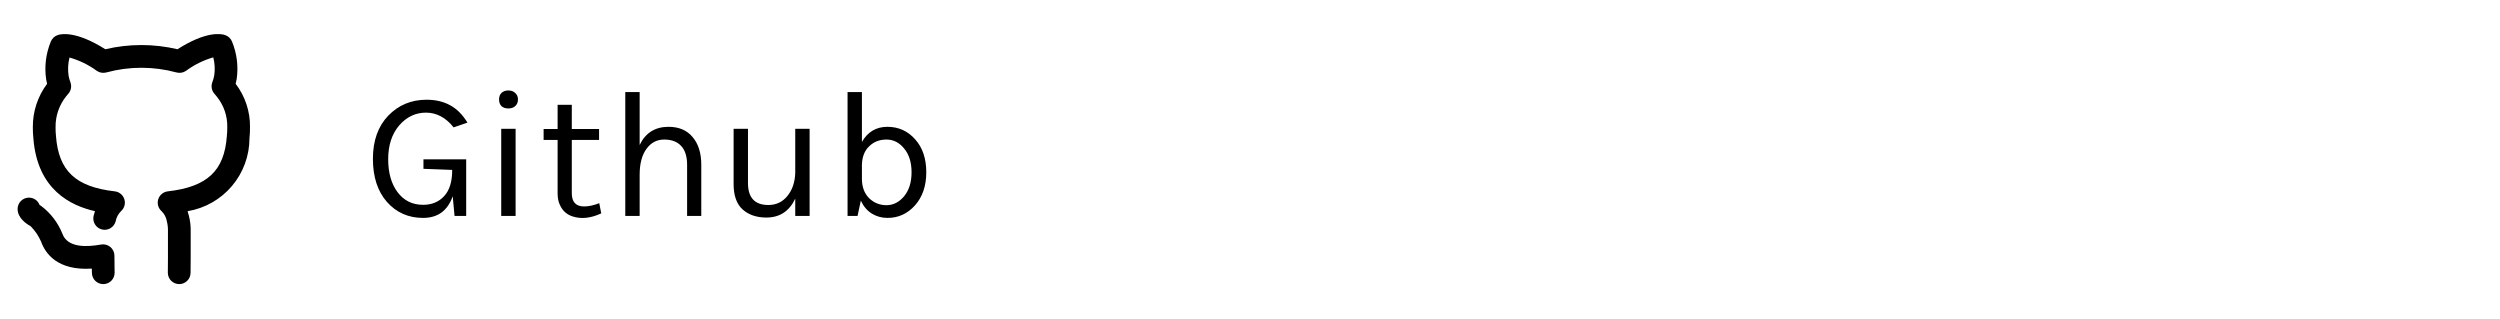
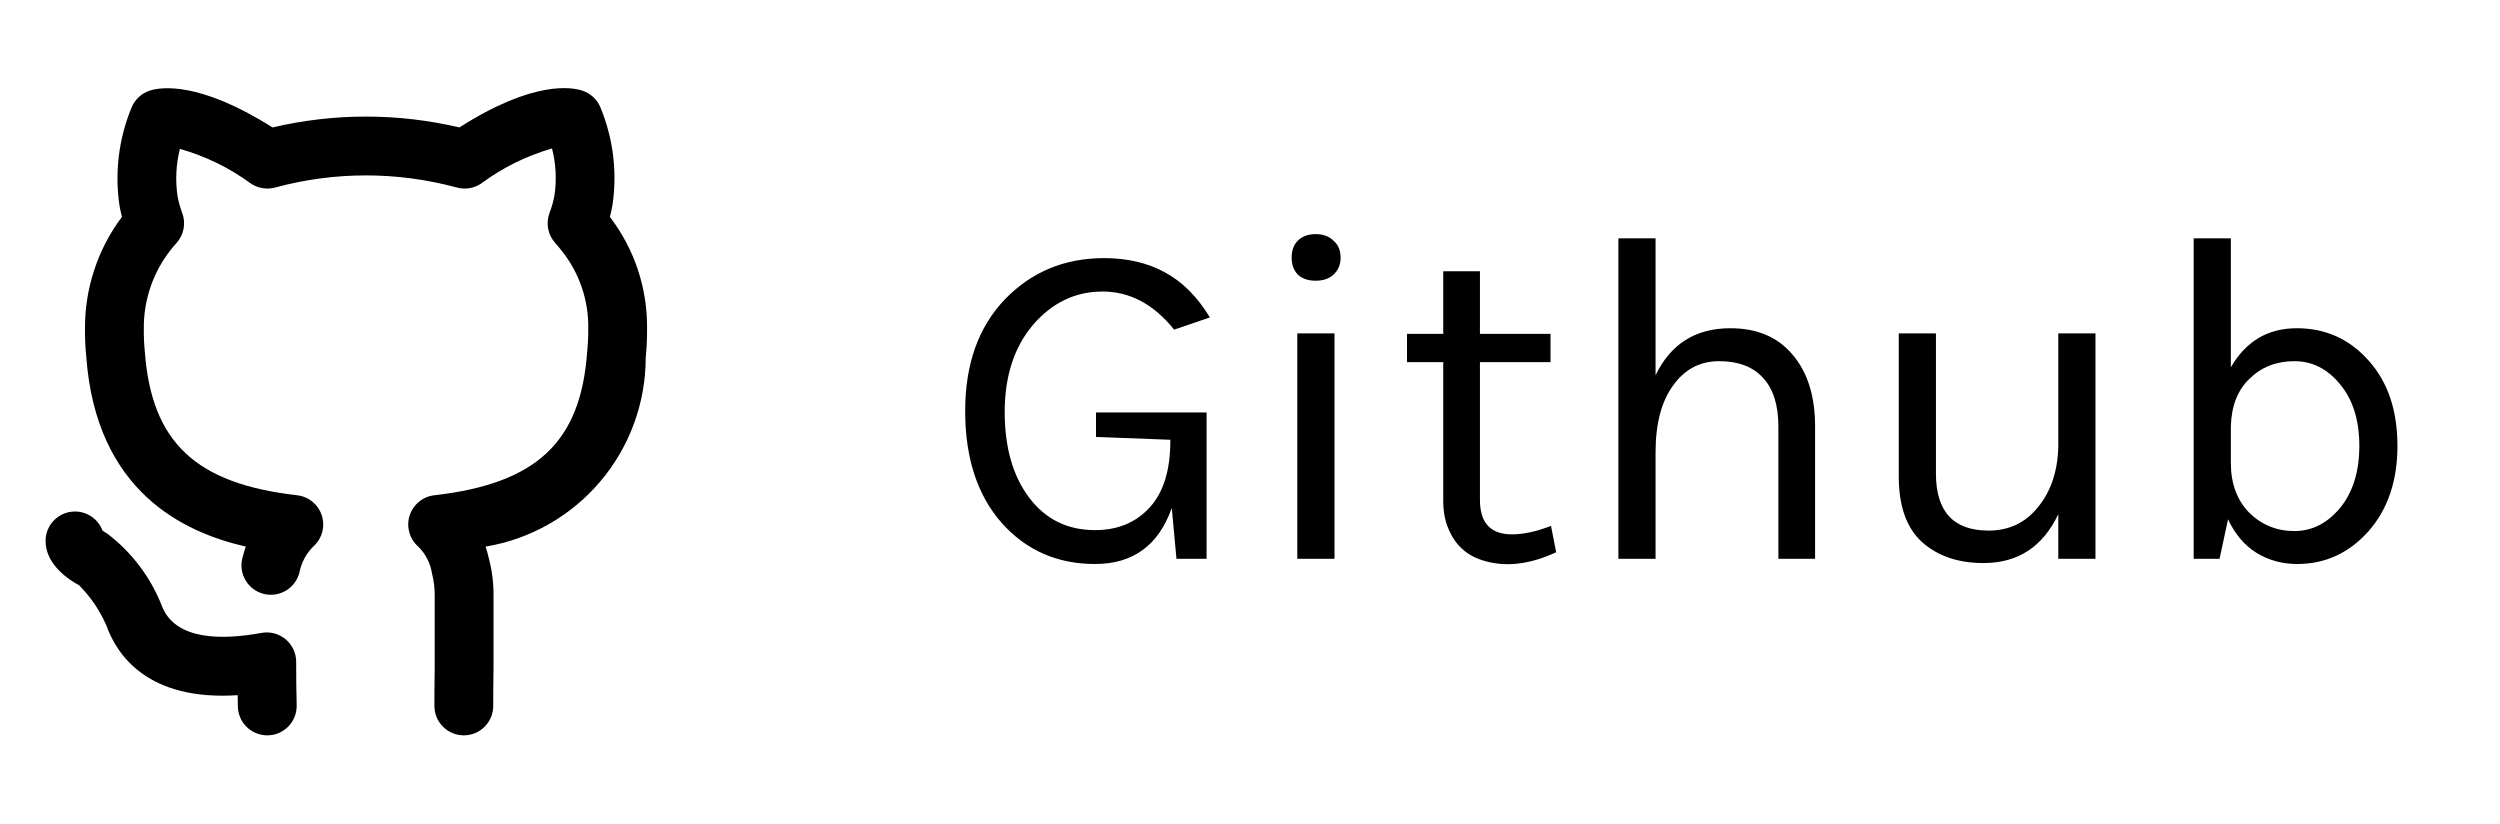
- <svg xmlns="http://www.w3.org/2000/svg" width="220" height="28" viewBox="0 0 220 28" fill="none">
+ <svg xmlns="http://www.w3.org/2000/svg" width="85" height="28" viewBox="0 0 85 28" fill="none">
  <path d="M10.07 22.502C10.07 22.355 10.038 22.211 9.975 22.078C9.913 21.945 9.823 21.828 9.71 21.734C9.597 21.641 9.466 21.573 9.324 21.535C9.182 21.498 9.034 21.493 8.89 21.519C7.58 21.759 5.927 21.795 5.488 20.561C5.105 19.605 4.47 18.771 3.651 18.146C3.592 18.114 3.536 18.077 3.484 18.036C3.412 17.847 3.285 17.684 3.119 17.569C2.953 17.454 2.756 17.392 2.554 17.391H2.549C2.285 17.391 2.031 17.496 1.844 17.682C1.656 17.869 1.55 18.122 1.549 18.386C1.545 19.201 2.359 19.724 2.69 19.9C3.08 20.292 3.393 20.753 3.614 21.26C3.979 22.283 5.037 23.836 8.08 23.636L8.083 23.734L8.087 24.002C8.087 24.267 8.192 24.522 8.38 24.709C8.567 24.897 8.822 25.002 9.087 25.002C9.352 25.002 9.607 24.897 9.794 24.709C9.982 24.522 10.087 24.267 10.087 24.002L10.082 23.684C10.077 23.494 10.07 23.22 10.07 22.502ZM20.737 7.376C20.769 7.251 20.8 7.112 20.827 6.956C20.989 5.842 20.848 4.704 20.419 3.663C20.365 3.527 20.282 3.405 20.176 3.305C20.069 3.205 19.942 3.129 19.804 3.083C19.448 2.963 18.134 2.726 15.62 4.333C13.53 3.841 11.355 3.841 9.266 4.333C6.762 2.749 5.455 2.965 5.102 3.078C4.96 3.122 4.829 3.197 4.72 3.299C4.611 3.4 4.526 3.524 4.471 3.662C4.033 4.723 3.893 5.884 4.067 7.019C4.092 7.146 4.118 7.265 4.146 7.373C3.317 8.477 2.876 9.823 2.89 11.203C2.887 11.511 2.902 11.818 2.933 12.124C3.267 16.727 6.267 18.108 8.357 18.583C8.312 18.715 8.272 18.848 8.239 18.983C8.175 19.241 8.217 19.513 8.354 19.74C8.491 19.967 8.713 20.13 8.97 20.194C9.228 20.257 9.5 20.216 9.727 20.078C9.954 19.941 10.117 19.72 10.181 19.462C10.245 19.129 10.408 18.823 10.649 18.584C10.794 18.456 10.9 18.289 10.952 18.103C11.004 17.916 11.001 17.719 10.944 17.534C10.886 17.349 10.776 17.185 10.626 17.062C10.477 16.938 10.295 16.861 10.103 16.839C6.649 16.444 5.149 15.037 4.923 11.94C4.898 11.695 4.887 11.448 4.89 11.202C4.874 10.219 5.199 9.26 5.81 8.489C5.871 8.409 5.936 8.332 6.005 8.258C6.127 8.121 6.21 7.953 6.243 7.772C6.276 7.591 6.259 7.405 6.193 7.233C6.126 7.053 6.074 6.867 6.038 6.678C5.957 6.139 5.983 5.59 6.117 5.062C6.986 5.308 7.804 5.707 8.532 6.242C8.652 6.322 8.788 6.375 8.931 6.398C9.074 6.421 9.22 6.413 9.359 6.375C11.38 5.826 13.511 5.827 15.532 6.376C15.672 6.414 15.819 6.422 15.962 6.398C16.105 6.374 16.242 6.32 16.362 6.238C17.087 5.701 17.901 5.298 18.768 5.048C18.901 5.563 18.93 6.099 18.855 6.626C18.819 6.833 18.762 7.037 18.686 7.233C18.62 7.405 18.603 7.591 18.636 7.772C18.669 7.953 18.751 8.121 18.874 8.258C18.952 8.345 19.029 8.438 19.098 8.526C19.704 9.284 20.024 10.232 20 11.202C20.002 11.461 19.989 11.721 19.962 11.979C19.742 15.035 18.237 16.443 14.767 16.839C14.574 16.861 14.392 16.938 14.243 17.062C14.094 17.185 13.983 17.349 13.925 17.534C13.867 17.719 13.865 17.917 13.917 18.104C13.97 18.29 14.075 18.457 14.221 18.585C14.47 18.83 14.633 19.148 14.687 19.493C14.755 19.761 14.786 20.037 14.78 20.313V22.646C14.77 23.294 14.77 23.779 14.77 24.002C14.77 24.267 14.875 24.522 15.063 24.709C15.25 24.897 15.505 25.002 15.77 25.002C16.035 25.002 16.29 24.897 16.477 24.709C16.665 24.522 16.77 24.267 16.77 24.002C16.77 23.785 16.77 23.31 16.78 22.662V20.312C16.788 19.87 16.736 19.429 16.625 19.001C16.593 18.86 16.555 18.722 16.509 18.585C18.03 18.332 19.412 17.548 20.409 16.371C21.406 15.195 21.954 13.703 21.954 12.161C21.987 11.842 22.002 11.522 22 11.202C22.022 9.821 21.577 8.473 20.737 7.376Z" fill="black" />
  <path d="M39.84 17.272C39.392 18.541 38.523 19.176 37.232 19.176C35.941 19.176 34.88 18.707 34.048 17.768C33.227 16.829 32.816 15.565 32.816 13.976C32.816 12.387 33.264 11.123 34.16 10.184C35.067 9.245 36.192 8.776 37.536 8.776C38.325 8.776 39.013 8.936 39.6 9.256C40.197 9.576 40.709 10.088 41.136 10.792L39.92 11.208C39.227 10.344 38.416 9.912 37.488 9.912C36.56 9.912 35.771 10.291 35.12 11.048C34.48 11.805 34.16 12.792 34.16 14.008C34.16 15.213 34.437 16.184 34.992 16.92C35.547 17.656 36.293 18.024 37.232 18.024C38 18.024 38.619 17.768 39.088 17.256C39.557 16.744 39.792 15.987 39.792 14.984V14.952L37.264 14.856V14.024H41.024V19H40L39.84 17.272ZM44.108 11.336H45.373V19H44.108V11.336ZM44.733 9.544C44.477 9.544 44.274 9.475 44.124 9.336C43.986 9.187 43.916 8.995 43.916 8.76C43.916 8.515 43.986 8.323 44.124 8.184C44.274 8.035 44.477 7.96 44.733 7.96C44.989 7.96 45.191 8.035 45.34 8.184C45.501 8.323 45.581 8.515 45.581 8.76C45.581 8.995 45.501 9.187 45.34 9.336C45.191 9.475 44.989 9.544 44.733 9.544ZM52.91 18.776C51.992 19.203 51.155 19.293 50.398 19.048C49.854 18.877 49.47 18.52 49.246 17.976C49.128 17.709 49.07 17.389 49.07 17.016V12.312H47.838V11.352H49.07V9.224H50.318V11.352H52.718V12.312H50.318V17C50.318 17.779 50.68 18.168 51.406 18.168C51.8 18.168 52.243 18.072 52.734 17.88L52.91 18.776ZM56.289 12.76C56.801 11.693 57.649 11.16 58.833 11.16C59.74 11.16 60.444 11.459 60.945 12.056C61.457 12.653 61.713 13.469 61.713 14.504V19H60.465V14.504C60.465 13.768 60.289 13.213 59.937 12.84C59.596 12.467 59.1 12.28 58.449 12.28C57.799 12.28 57.276 12.557 56.881 13.112C56.487 13.656 56.289 14.413 56.289 15.384V19H55.025V8.104H56.289V12.76ZM69.982 17.48C69.459 18.589 68.611 19.144 67.438 19.144C66.574 19.144 65.875 18.904 65.342 18.424C64.819 17.944 64.558 17.203 64.558 16.2V11.336H65.822V16.104C65.822 17.395 66.419 18.04 67.614 18.04C68.307 18.04 68.867 17.773 69.294 17.24C69.731 16.707 69.96 16.024 69.982 15.192V11.336H71.246V19H69.982V17.48ZM75.849 12.488C76.361 11.603 77.107 11.16 78.089 11.16C79.07 11.16 79.886 11.528 80.537 12.264C81.187 12.989 81.513 13.955 81.513 15.16C81.513 16.355 81.182 17.325 80.521 18.072C79.859 18.808 79.054 19.176 78.105 19.176C77.593 19.176 77.129 19.048 76.713 18.792C76.307 18.536 75.987 18.157 75.753 17.656L75.465 19H74.585V8.104H75.849V12.488ZM78.009 12.28C77.401 12.28 76.894 12.477 76.489 12.872C76.083 13.256 75.87 13.795 75.849 14.488V15.736C75.849 16.44 76.057 17.005 76.473 17.432C76.899 17.848 77.411 18.056 78.009 18.056C78.606 18.056 79.123 17.795 79.561 17.272C79.998 16.739 80.217 16.035 80.217 15.16C80.217 14.285 79.998 13.587 79.561 13.064C79.134 12.541 78.617 12.28 78.009 12.28Z" fill="black" />
</svg>
